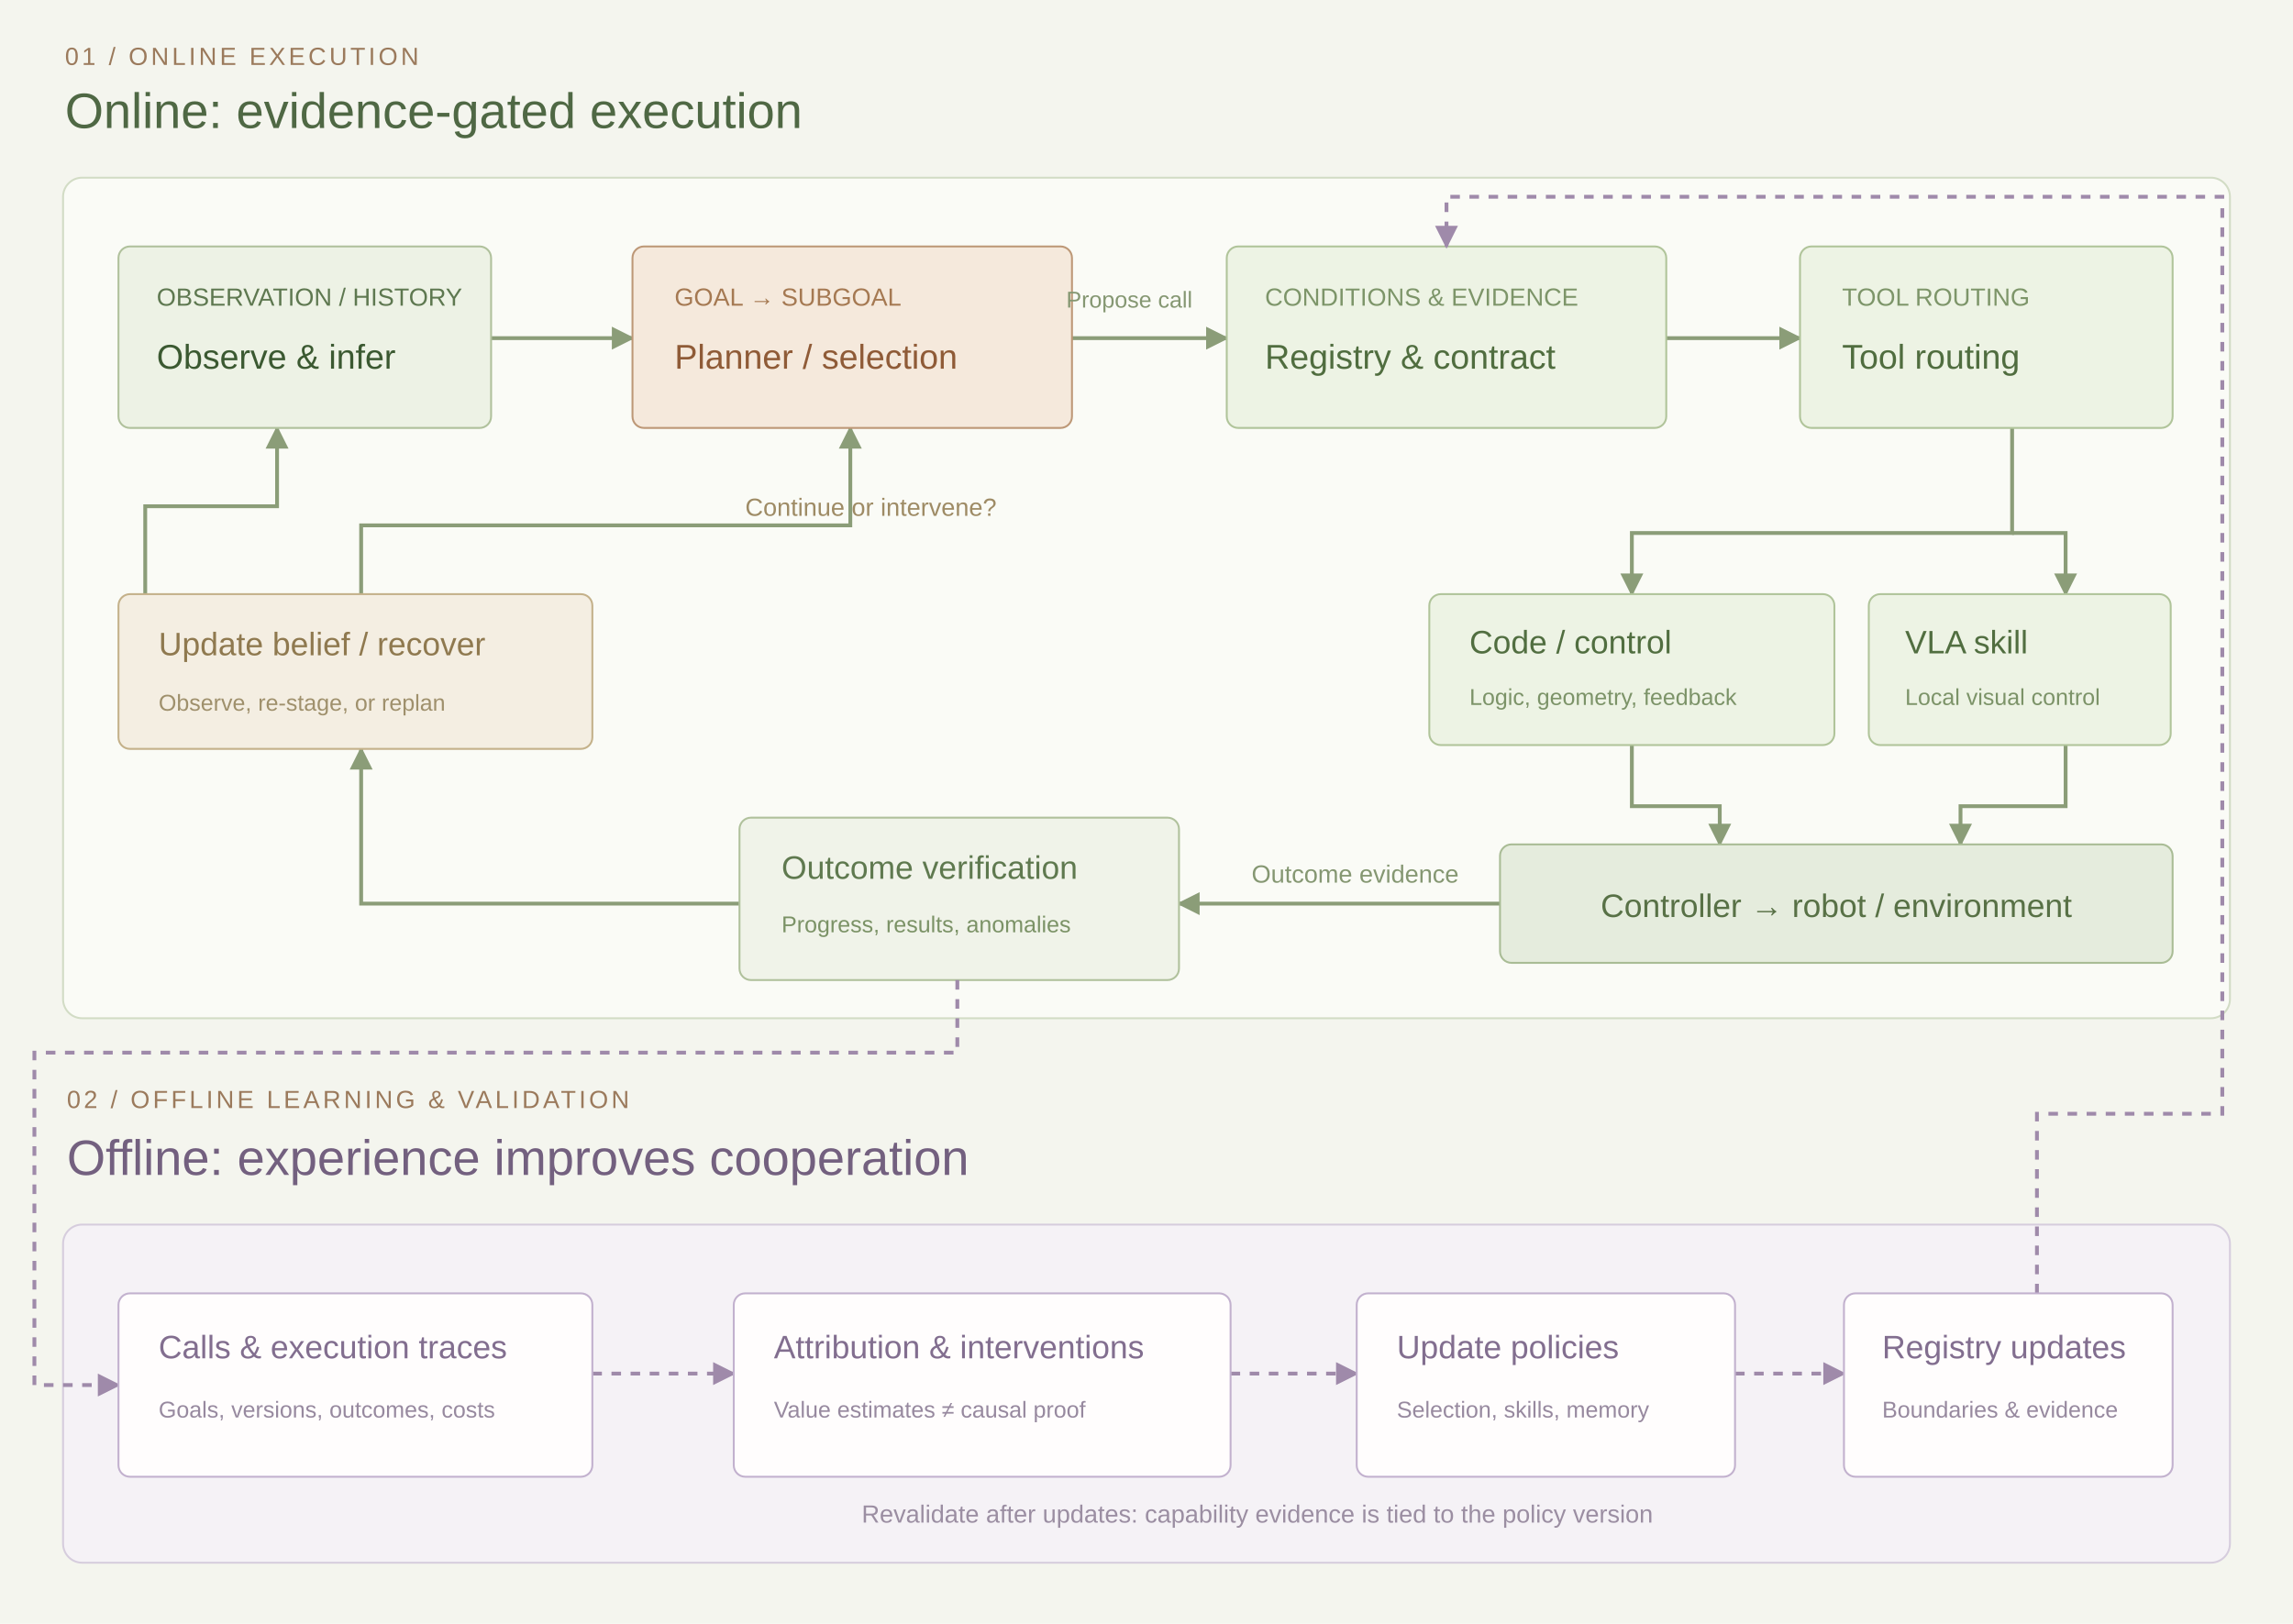
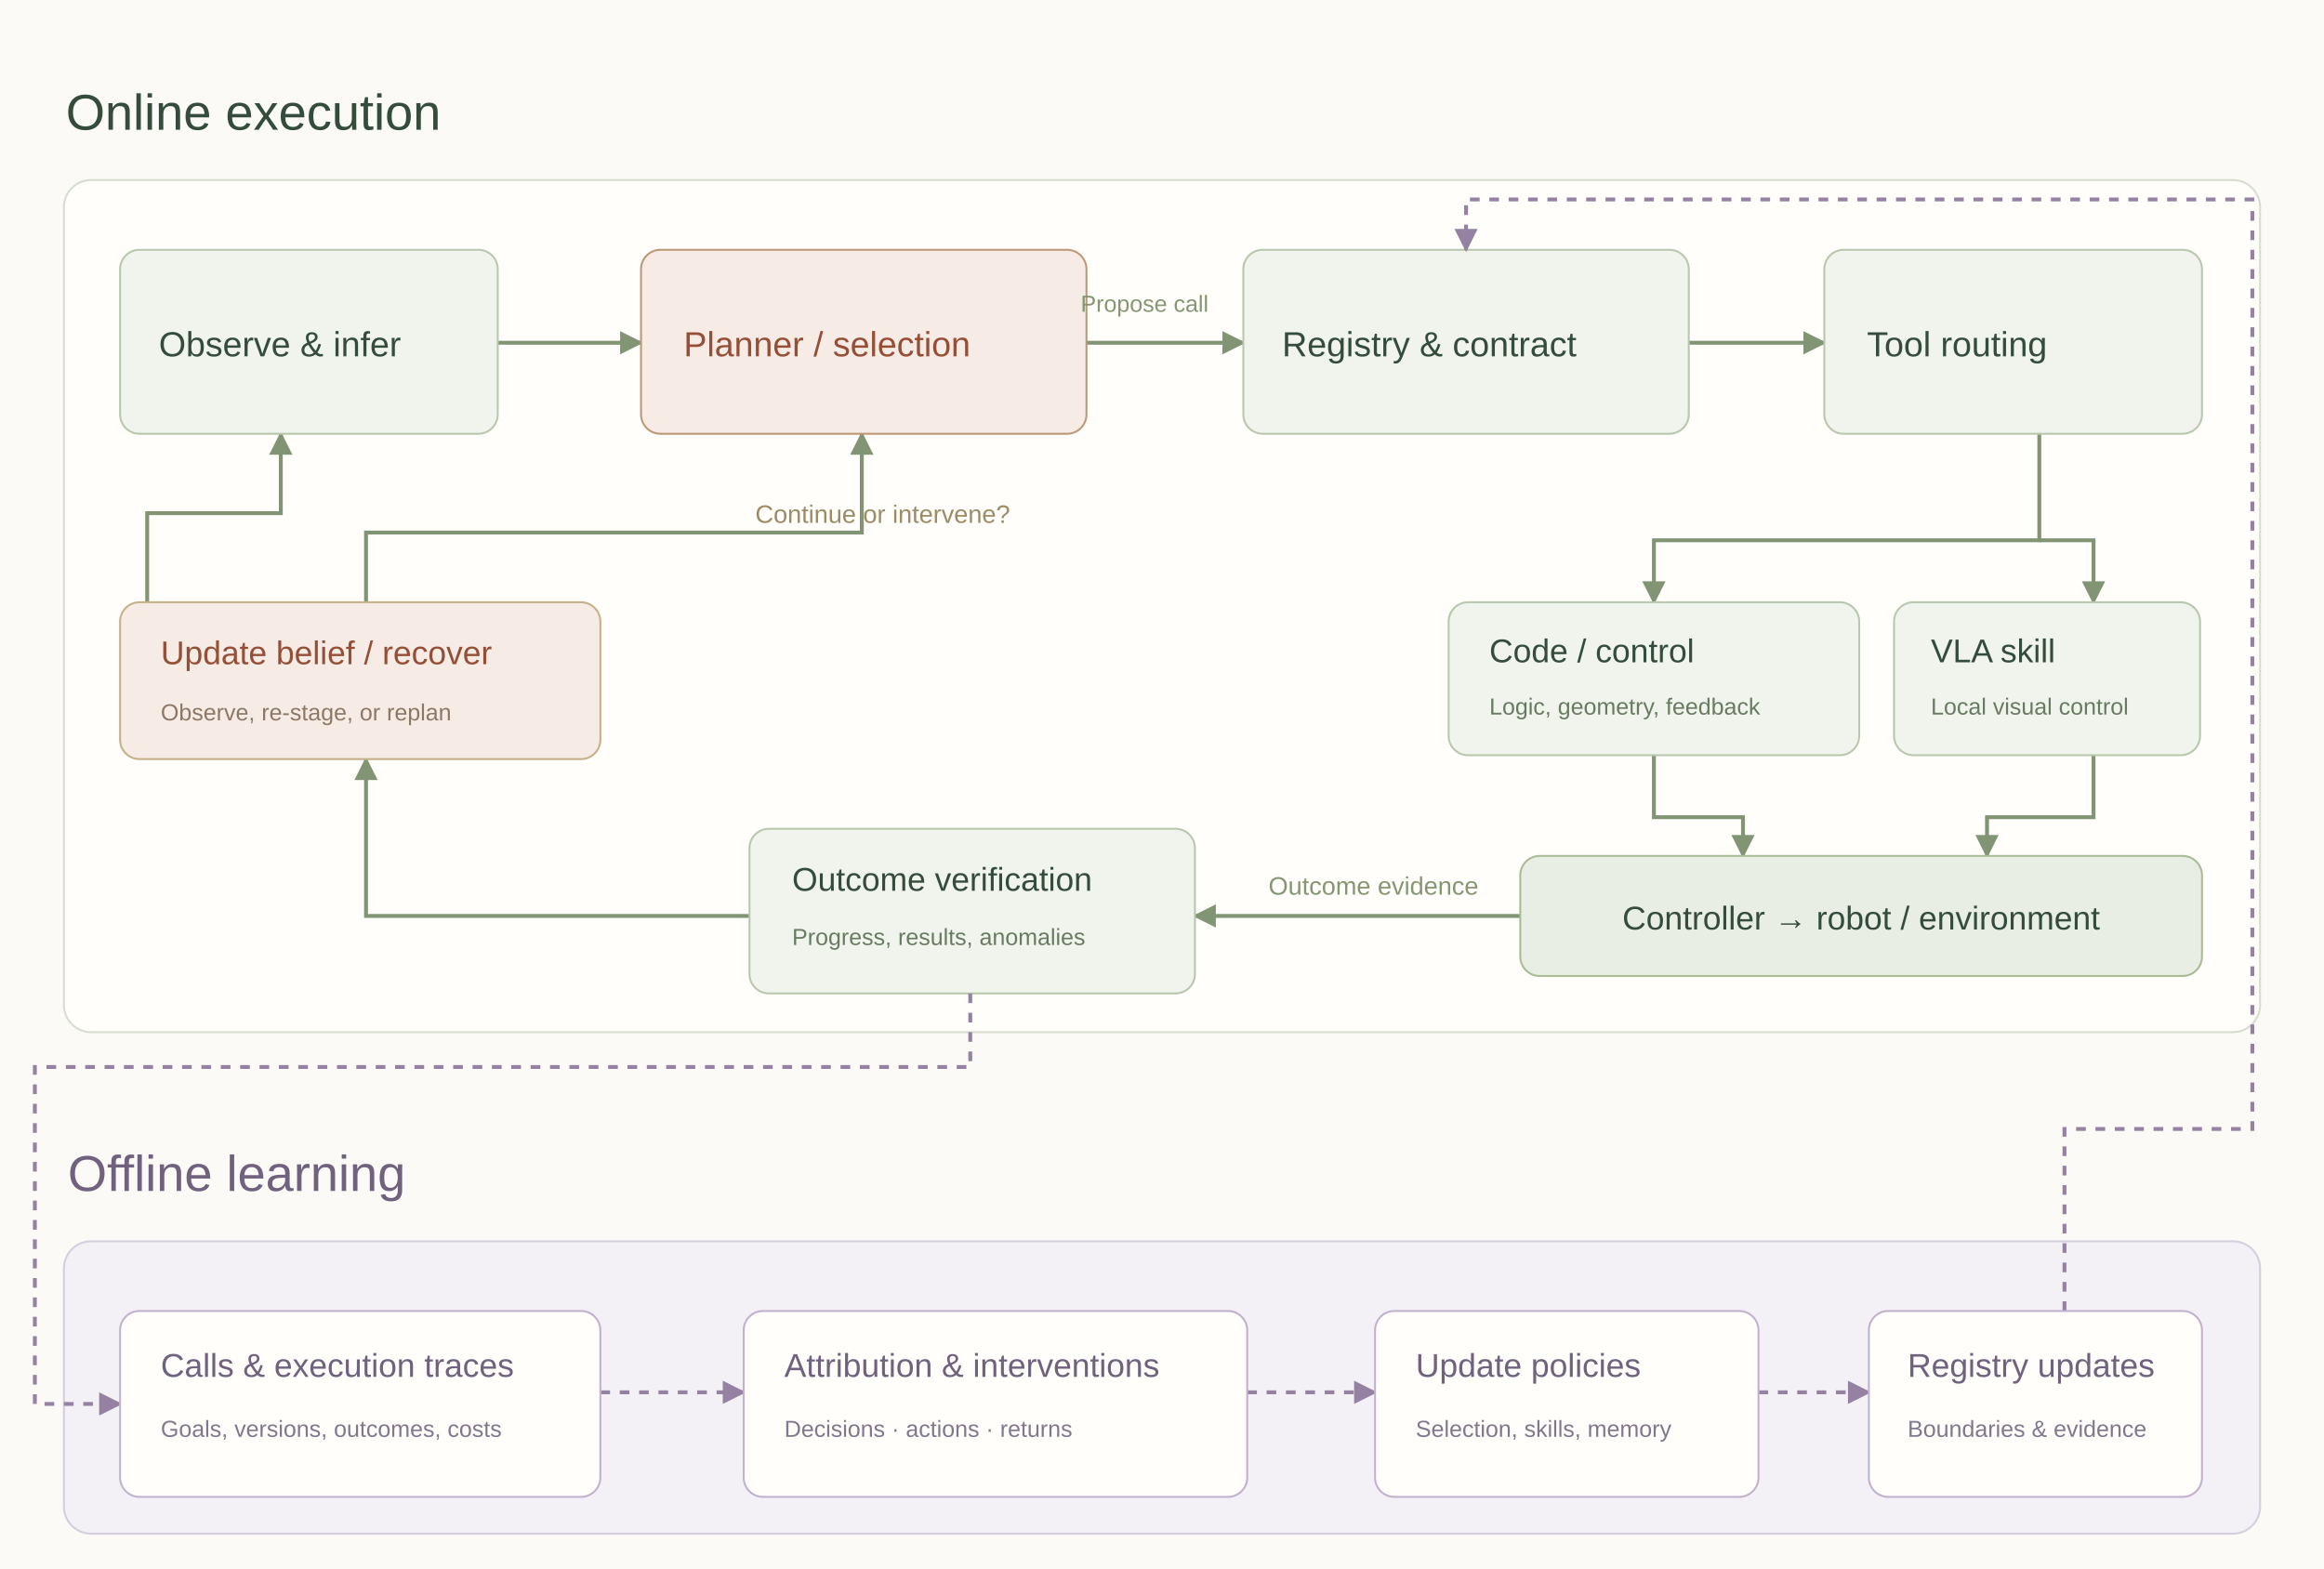
- <svg xmlns="http://www.w3.org/2000/svg" width="1200" height="850" viewBox="0 0 1200 850" role="img" aria-labelledby="title desc">
+ <svg xmlns="http://www.w3.org/2000/svg" width="1200" height="810" viewBox="0 0 1200 810" role="img" aria-labelledby="title desc">
  <defs>
    <marker id="ar" viewBox="0 0 10 10" refX="9" refY="5" markerWidth="6" markerHeight="6" orient="auto">
-       <path d="M0 0 10 5 0 10z" fill="#8b9d78" />
+       <path d="M0 0 10 5 0 10z" fill="#819474" />
    </marker>
    <marker id="arl" viewBox="0 0 10 10" refX="9" refY="5" markerWidth="6" markerHeight="6" orient="auto">
-       <path d="M0 0 10 5 0 10z" fill="#9f8aaa" />
+       <path d="M0 0 10 5 0 10z" fill="#9582a3" />
    </marker>
  </defs>
-   <rect width="1200" height="850" fill="#f4f5ee" />
+   <rect width="1200" height="810" fill="#fbfaf6" />
  <g font-family="Arial,'Noto Sans CJK SC','Microsoft YaHei',sans-serif">
-     <text x="34" y="34" fill="#9b7a5c" font-size="13" letter-spacing="1.6">01 / ONLINE EXECUTION</text>
-     <text x="34" y="67" fill="#4f6844" font-size="26">Online: evidence-gated execution</text>
-     <rect x="33" y="93" width="1134" height="440" rx="10" fill="#fafbf6" stroke="#d2dcc5" />
-     <g fill="none" stroke="#8b9d78" stroke-width="2" marker-end="url(#ar)">
+     <text x="34" y="67" fill="#344c3b" font-size="26">Online execution</text>
+     <rect x="33" y="93" width="1134" height="440" rx="14" fill="#fffefb" stroke="#d6ddd0" />
+     <g fill="none" stroke="#819474" stroke-width="2" marker-end="url(#ar)">
      <path d="M257 177H331" />
      <path d="M561 177H642" />
      <path d="M872 177H942" />
      <path d="M1053 224V279H854V311" />
      <path d="M1053 279H1081V311" />
      <path d="M854 390V422H900V442" />
      <path d="M1081 390V422H1026V442" />
      <path d="M785 473H617" />
      <path d="M387 473H189V392" />
      <path d="M189 311V275H445V224" />
      <path d="M76 311V265H145V224" />
    </g>
    <g>
-       <rect x="62" y="129" width="195" height="95" rx="6" fill="#edf2e5" stroke="#b0c19c" />
-       <text x="82" y="160" fill="#5e7850" font-size="13">OBSERVATION / HISTORY</text>
-       <text x="82" y="193" fill="#3b5931" font-size="18">Observe &amp; infer</text>
+       <rect x="62" y="129" width="195" height="95" rx="10" fill="#f0f4ed" stroke="#b8c7ad" />
+       <text x="82" y="184" fill="#344c3b" font-size="18">Observe &amp; infer</text>
    </g>
    <g>
-       <rect x="331" y="129" width="230" height="95" rx="6" fill="#f5e9dc" stroke="#bd9877" />
-       <text x="353" y="160" fill="#a57952" font-size="13">GOAL → SUBGOAL</text>
-       <text x="353" y="193" fill="#8f5b37" font-size="18">Planner / selection</text>
+       <rect x="331" y="129" width="230" height="95" rx="10" fill="#f7ece5" stroke="#bd9877" />
+       <text x="353" y="184" fill="#964f37" font-size="18">Planner / selection</text>
    </g>
    <g>
-       <rect x="642" y="129" width="230" height="95" rx="6" fill="#edf3e4" stroke="#b0c49a" />
-       <text x="662" y="160" fill="#7d9569" font-size="13">CONDITIONS &amp; EVIDENCE</text>
-       <text x="662" y="193" fill="#506d3f" font-size="18">Registry &amp; contract</text>
+       <rect x="642" y="129" width="230" height="95" rx="10" fill="#f0f4ed" stroke="#b8c7ad" />
+       <text x="662" y="184" fill="#344c3b" font-size="18">Registry &amp; contract</text>
    </g>
    <g>
-       <rect x="942" y="129" width="195" height="95" rx="6" fill="#edf3e4" stroke="#b0c49a" />
-       <text x="964" y="160" fill="#7d9569" font-size="13">TOOL ROUTING</text>
-       <text x="964" y="193" fill="#506d3f" font-size="18">Tool routing</text>
+       <rect x="942" y="129" width="195" height="95" rx="10" fill="#f0f4ed" stroke="#b8c7ad" />
+       <text x="964" y="184" fill="#344c3b" font-size="18">Tool routing</text>
    </g>
    <text x="591" y="161" text-anchor="middle" fill="#859772" font-size="12">Propose call</text>
    <g>
-       <rect x="748" y="311" width="212" height="79" rx="6" fill="#edf3e4" stroke="#b0c49a" />
-       <text x="769" y="342" fill="#516e40" font-size="17">Code / control</text>
-       <text x="769" y="369" fill="#7c9368" font-size="12">Logic, geometry, feedback</text>
+       <rect x="748" y="311" width="212" height="79" rx="10" fill="#f0f4ed" stroke="#b8c7ad" />
+       <text x="769" y="342" fill="#344c3b" font-size="17">Code / control</text>
+       <text x="769" y="369" fill="#687b60" font-size="12">Logic, geometry, feedback</text>
    </g>
    <g>
-       <rect x="978" y="311" width="158" height="79" rx="6" fill="#edf3e4" stroke="#b0c49a" />
-       <text x="997" y="342" fill="#516e40" font-size="17">VLA skill</text>
-       <text x="997" y="369" fill="#7c9368" font-size="12">Local visual control</text>
+       <rect x="978" y="311" width="158" height="79" rx="10" fill="#f0f4ed" stroke="#b8c7ad" />
+       <text x="997" y="342" fill="#344c3b" font-size="17">VLA skill</text>
+       <text x="997" y="369" fill="#687b60" font-size="12">Local visual control</text>
    </g>
    <g>
-       <rect x="785" y="442" width="352" height="62" rx="6" fill="#e5ecdd" stroke="#a9bc95" />
-       <text x="961" y="480" text-anchor="middle" fill="#587146" font-size="17">Controller → robot / environment</text>
+       <rect x="785" y="442" width="352" height="62" rx="10" fill="#e8eee4" stroke="#a9bc95" />
+       <text x="961" y="480" text-anchor="middle" fill="#344c3b" font-size="17">Controller → robot / environment</text>
    </g>
    <g>
-       <rect x="387" y="428" width="230" height="85" rx="6" fill="#f0f3e9" stroke="#b0c19c" />
-       <text x="409" y="460" fill="#5f794f" font-size="17">Outcome verification</text>
-       <text x="409" y="488" fill="#7b9266" font-size="12">Progress, results, anomalies</text>
+       <rect x="387" y="428" width="230" height="85" rx="10" fill="#f0f4ed" stroke="#b8c7ad" />
+       <text x="409" y="460" fill="#344c3b" font-size="17">Outcome verification</text>
+       <text x="409" y="488" fill="#687b60" font-size="12">Progress, results, anomalies</text>
    </g>
    <g>
-       <rect x="62" y="311" width="248" height="81" rx="6" fill="#f4eee2" stroke="#c4b18a" />
-       <text x="83" y="343" fill="#8f794f" font-size="17">Update belief / recover</text>
-       <text x="83" y="372" fill="#9f906c" font-size="12">Observe, re-stage, or replan</text>
+       <rect x="62" y="311" width="248" height="81" rx="10" fill="#f7ece5" stroke="#c4b18a" />
+       <text x="83" y="343" fill="#964f37" font-size="17">Update belief / recover</text>
+       <text x="83" y="372" fill="#8d7866" font-size="12">Observe, re-stage, or replan</text>
    </g>
    <text x="390" y="270" fill="#9e8b65" font-size="13">Continue or intervene?</text>
    <text x="655" y="462" fill="#859772" font-size="13">Outcome evidence</text>
-     <text x="35" y="580" fill="#9b7a5c" font-size="13" letter-spacing="1.6">02 / OFFLINE LEARNING &amp; VALIDATION</text>
-     <text x="35" y="615" fill="#73607f" font-size="26">Offline: experience improves cooperation</text>
-     <rect x="33" y="641" width="1134" height="177" rx="10" fill="#f5f2f6" stroke="#d6cddd" />
-     <g fill="none" stroke="#9f8aaa" stroke-width="2" stroke-dasharray="5 5" marker-end="url(#arl)">
+     <text x="35" y="615" fill="#70617e" font-size="26">Offline learning</text>
+     <rect x="33" y="641" width="1134" height="151" rx="14" fill="#f3f0f6" stroke="#d6cddd" />
+     <g fill="none" stroke="#9582a3" stroke-width="2" stroke-dasharray="5 5" marker-end="url(#arl)">
      <path d="M310 719H384" />
      <path d="M644 719H710" />
      <path d="M908 719H965" />
      <path d="M501 513V551H18V725H62" />
      <path d="M1066 677V583H1163V103H757V129" />
    </g>
    <g>
-       <rect x="62" y="677" width="248" height="96" rx="6" fill="#fffdfd" stroke="#c2b1ce" />
-       <text x="83" y="711" fill="#826e8f" font-size="17">Calls &amp; execution traces</text>
-       <text x="83" y="742" fill="#97899f" font-size="12">Goals, versions, outcomes, costs</text>
+       <rect x="62" y="677" width="248" height="96" rx="10" fill="#fffefb" stroke="#c2b1ce" />
+       <text x="83" y="711" fill="#70617e" font-size="17">Calls &amp; execution traces</text>
+       <text x="83" y="742" fill="#82778c" font-size="12">Goals, versions, outcomes, costs</text>
    </g>
    <g>
-       <rect x="384" y="677" width="260" height="96" rx="6" fill="#fffdfd" stroke="#c2b1ce" />
-       <text x="405" y="711" fill="#826e8f" font-size="17">Attribution &amp; interventions</text>
-       <text x="405" y="742" fill="#97899f" font-size="12">Value estimates ≠ causal proof</text>
+       <rect x="384" y="677" width="260" height="96" rx="10" fill="#fffefb" stroke="#c2b1ce" />
+       <text x="405" y="711" fill="#70617e" font-size="17">Attribution &amp; interventions</text>
+       <text x="405" y="742" fill="#82778c" font-size="12">Decisions · actions · returns</text>
    </g>
    <g>
-       <rect x="710" y="677" width="198" height="96" rx="6" fill="#fffdfd" stroke="#c2b1ce" />
-       <text x="731" y="711" fill="#826e8f" font-size="17">Update policies</text>
-       <text x="731" y="742" fill="#97899f" font-size="12">Selection, skills, memory</text>
+       <rect x="710" y="677" width="198" height="96" rx="10" fill="#fffefb" stroke="#c2b1ce" />
+       <text x="731" y="711" fill="#70617e" font-size="17">Update policies</text>
+       <text x="731" y="742" fill="#82778c" font-size="12">Selection, skills, memory</text>
    </g>
    <g>
-       <rect x="965" y="677" width="172" height="96" rx="6" fill="#fffdfd" stroke="#c2b1ce" />
-       <text x="985" y="711" fill="#826e8f" font-size="17">Registry updates</text>
-       <text x="985" y="742" fill="#97899f" font-size="12">Boundaries &amp; evidence</text>
+       <rect x="965" y="677" width="172" height="96" rx="10" fill="#fffefb" stroke="#c2b1ce" />
+       <text x="985" y="711" fill="#70617e" font-size="17">Registry updates</text>
+       <text x="985" y="742" fill="#82778c" font-size="12">Boundaries &amp; evidence</text>
    </g>
-     <text x="658" y="797" text-anchor="middle" fill="#9b8ea2" font-size="13">Revalidate after updates: capability evidence is tied to the policy version</text>
  </g>
</svg>
